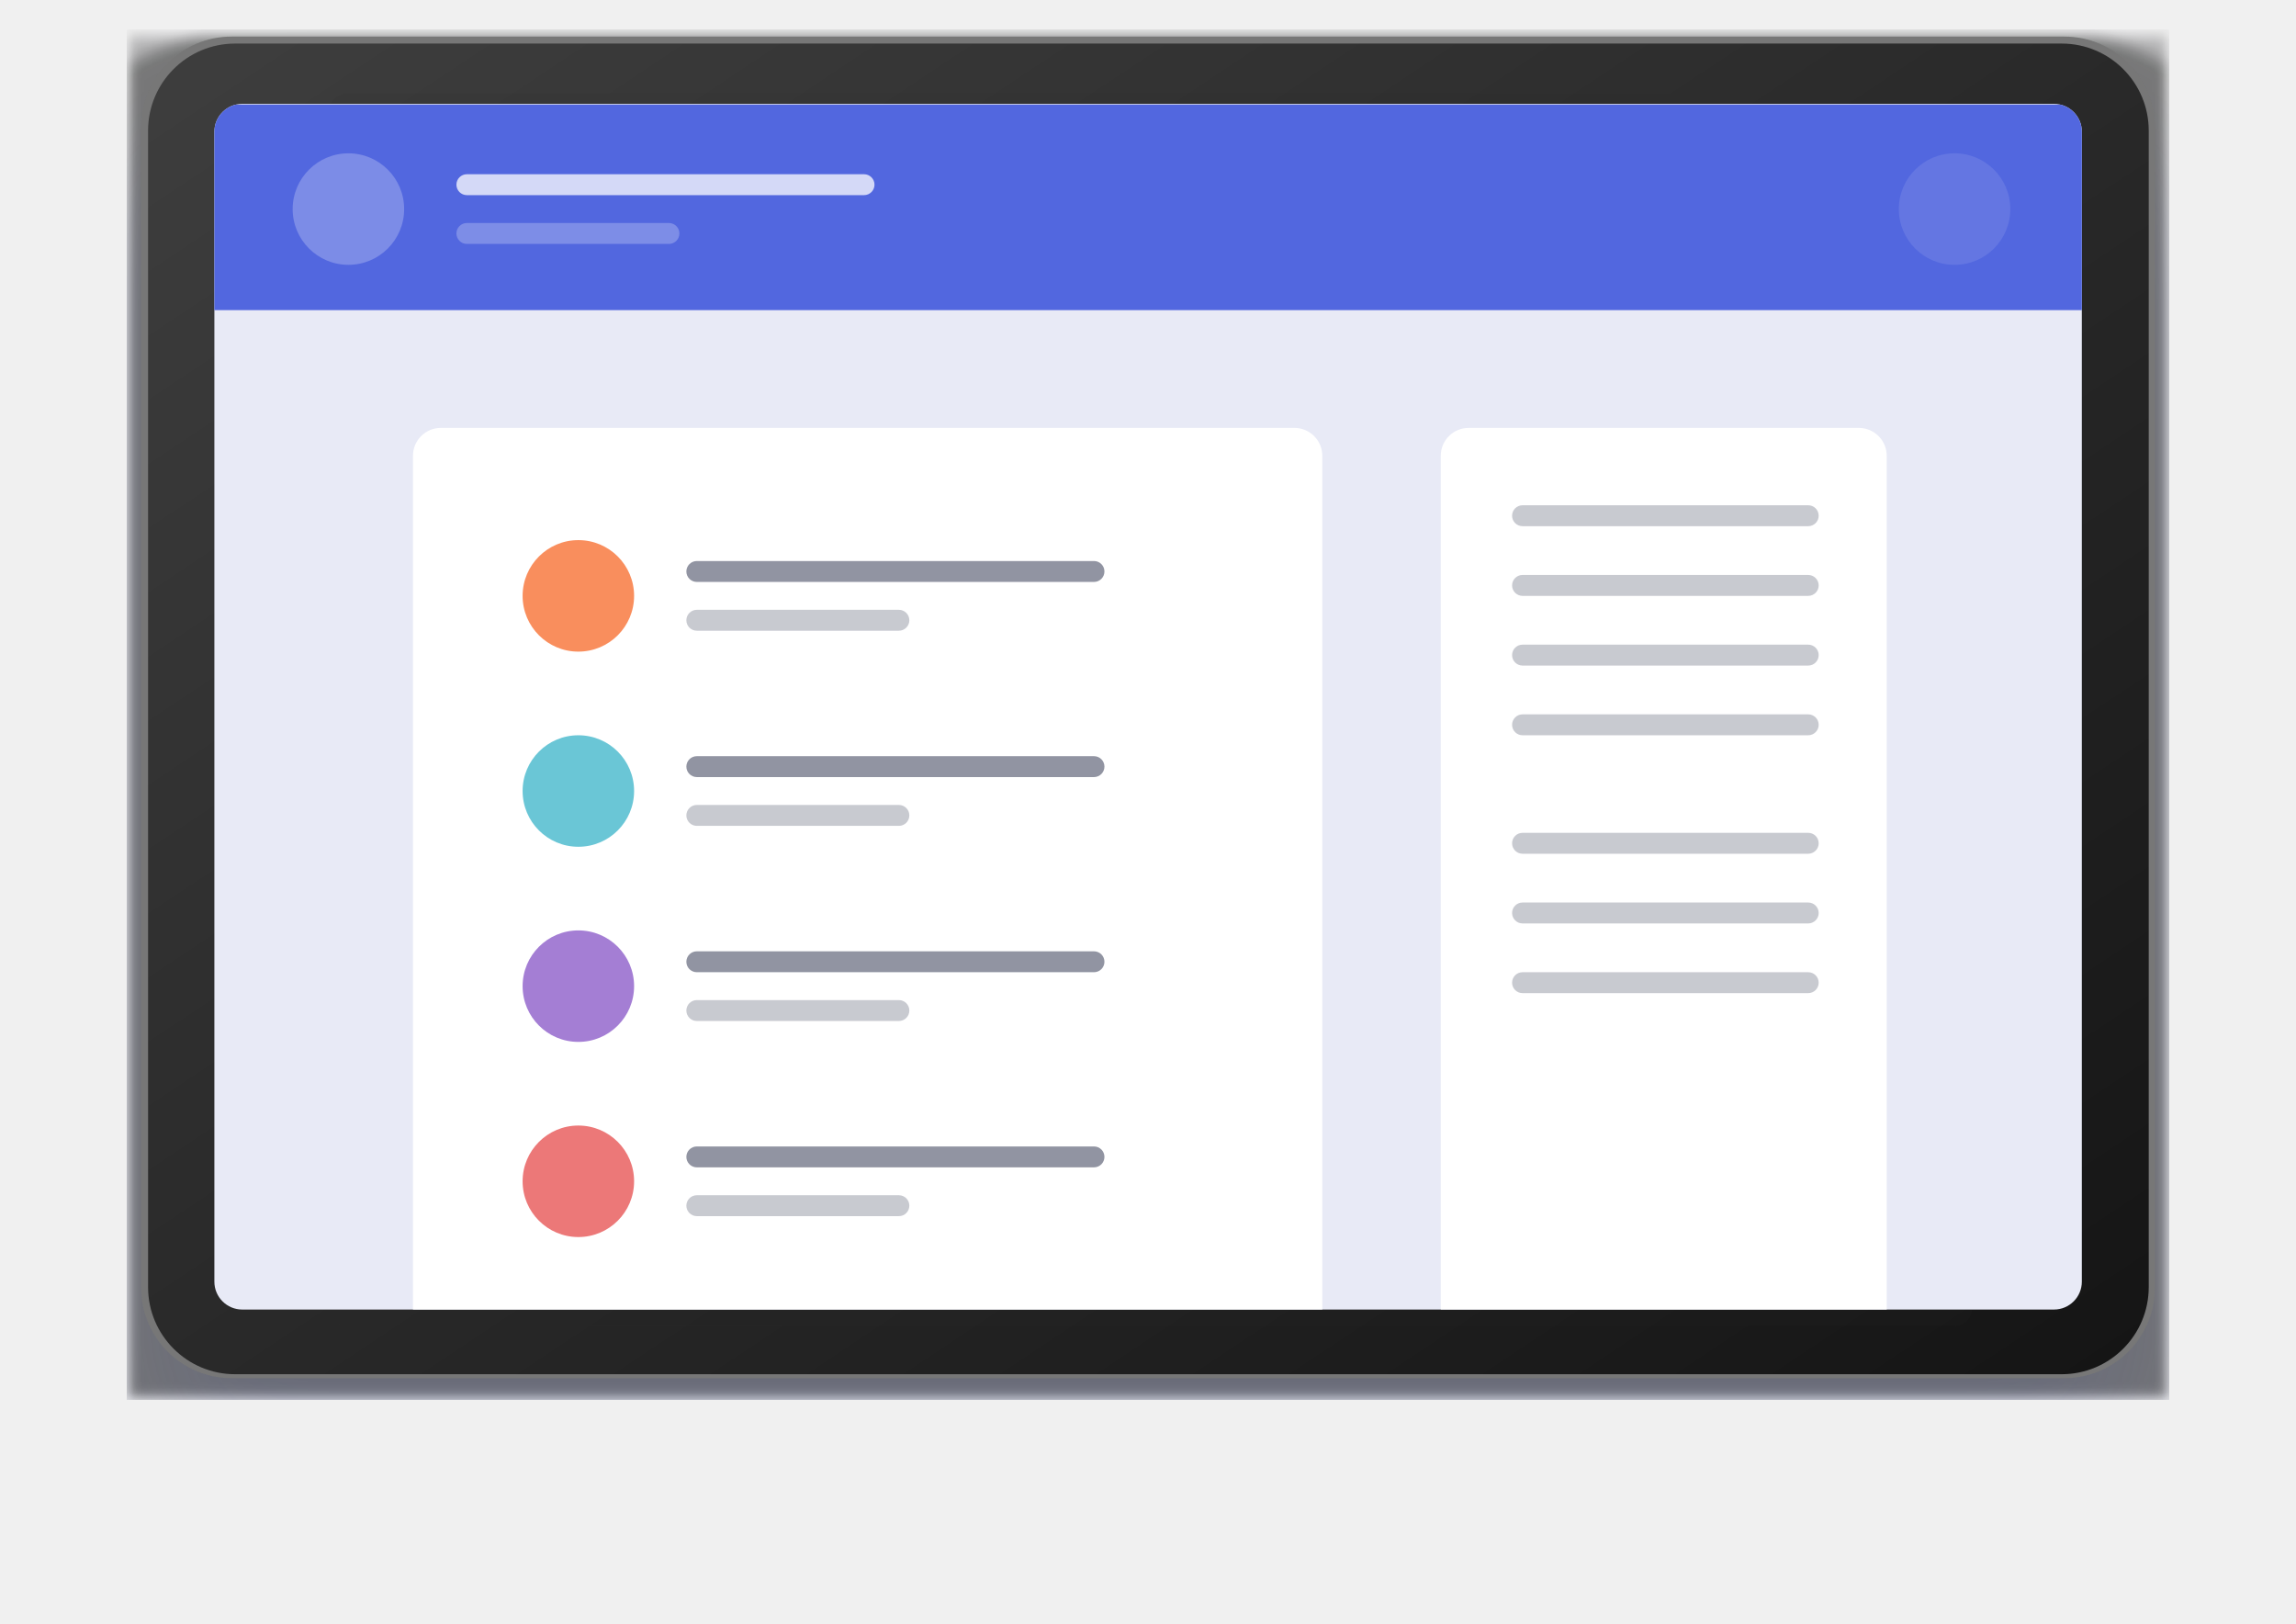
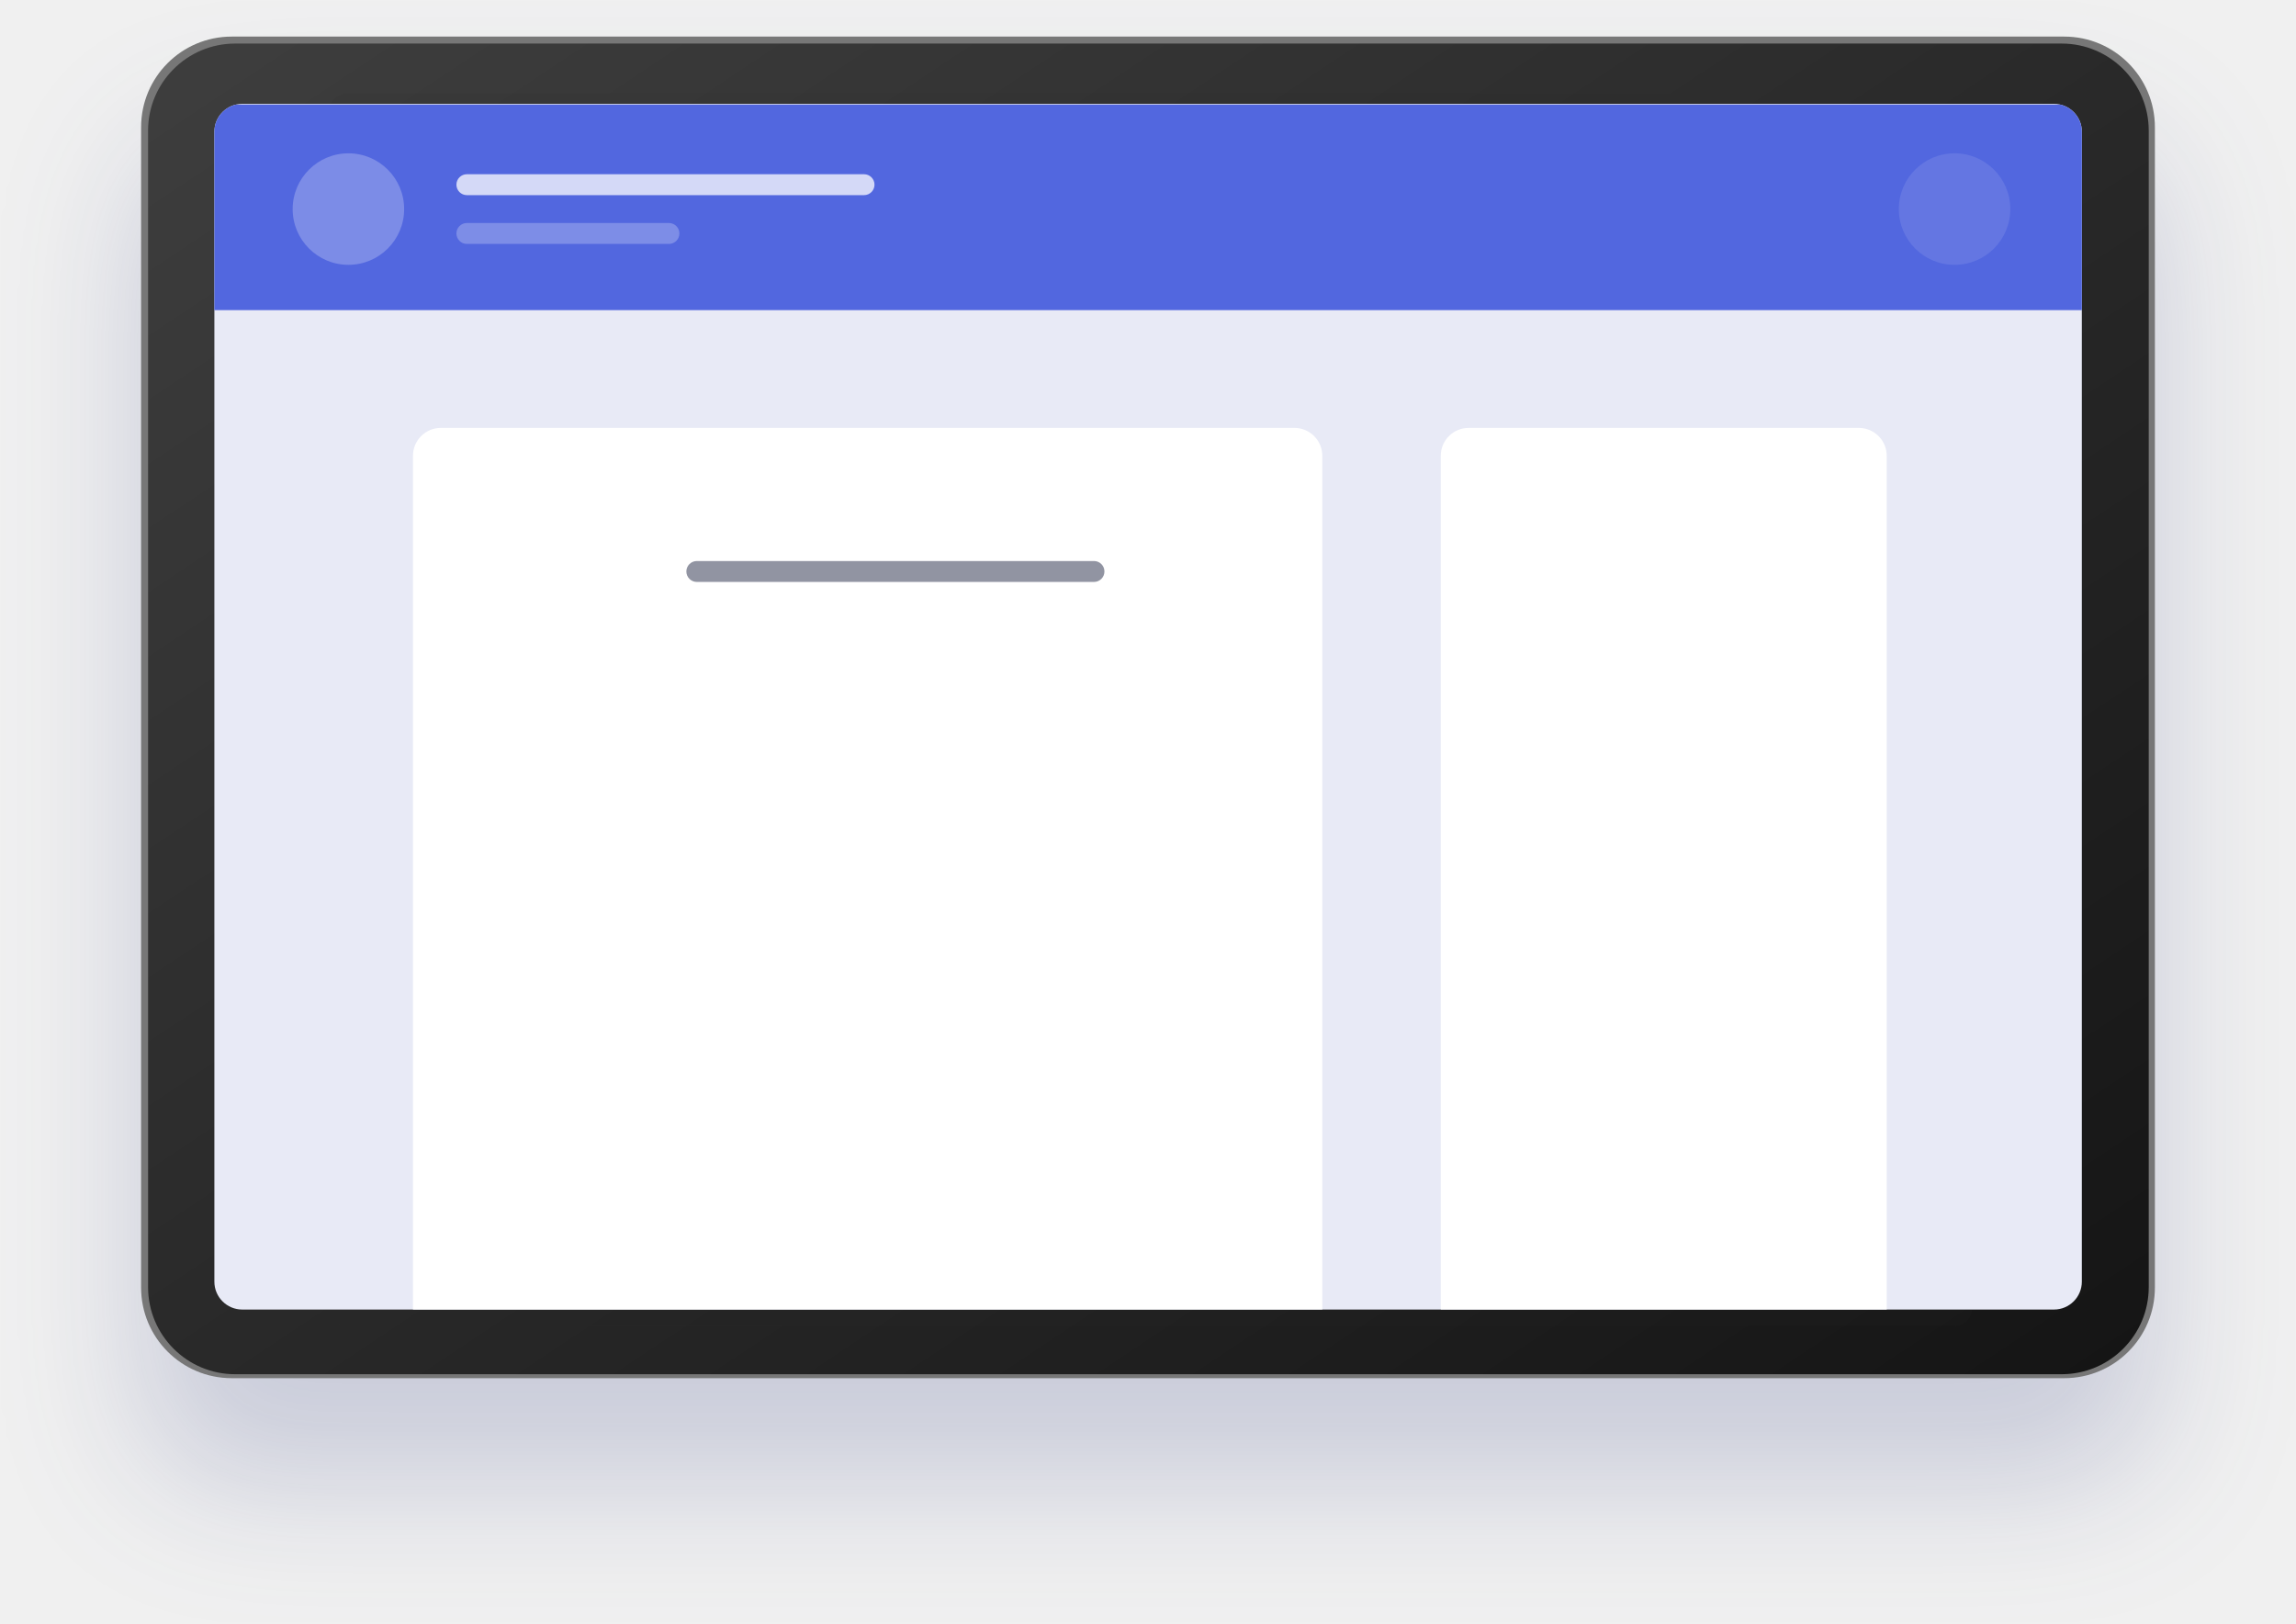
<svg xmlns="http://www.w3.org/2000/svg" width="659" height="466" fill="none">
  <g filter="url(#a)">
-     <g filter="url(#b)">
-       <rect x="40.5" y="10.5" width="578" height="385" rx="26" fill="#777" />
-     </g>
-     <rect x="42.5" y="12.5" width="574.23" height="381.865" rx="25" fill="url(#c)" />
-     <rect opacity=".1" x="94.531" y="26.803" width="471.463" height="353.756" rx="5" fill="#2A2A2A" />
-     <rect x="61.531" y="29.803" width="536" height="346" rx="8" fill="#E8EAF6" />
-     <mask id="d" style="mask-type:alpha" maskUnits="userSpaceOnUse" x="61" y="29" width="537" height="347">
-       <rect x="61.531" y="29.803" width="536" height="346" rx="8" fill="#fff" />
-     </mask>
-     <g mask="url(#d)">
-       <path fill="#5267DF" d="M58 30h547v59H58z" />
-       <g fill="#fff">
-         <circle opacity=".245" cx="100" cy="60" r="16" />
-         <circle opacity=".104" cx="561" cy="60" r="16" />
-         <rect opacity=".75" x="131" y="50" width="120" height="6" rx="3" />
-         <rect opacity=".25" x="131" y="64" width="64" height="6" rx="3" />
-       </g>
-       <g>
-         <rect x="118.53" y="122.803" width="261" height="316" rx="8" fill="#fff" />
-         <rect x="413.53" y="122.803" width="128" height="316" rx="8" fill="#fff" />
-         <rect opacity=".5" x="197" y="161" width="120" height="6" rx="3" fill="#242A45" />
-       </g>
-     </g>
-     <g>
-       <circle cx="166" cy="171" r="16" fill="#F98E5D" />
-       <rect opacity=".25" x="434" y="145" width="88" height="6" rx="3" fill="#242A45" />
-       <rect opacity=".25" x="434" y="165" width="88" height="6" rx="3" fill="#242A45" />
-       <rect opacity=".25" x="434" y="185" width="88" height="6" rx="3" fill="#242A45" />
-       <rect opacity=".25" x="434" y="205" width="88" height="6" rx="3" fill="#242A45" />
-       <rect opacity=".25" x="434" y="239" width="88" height="6" rx="3" fill="#242A45" />
-       <rect opacity=".25" x="434" y="259" width="88" height="6" rx="3" fill="#242A45" />
-       <rect opacity=".25" x="434" y="279" width="88" height="6" rx="3" fill="#242A45" />
-       <rect opacity=".25" x="197" y="175" width="64" height="6" rx="3" fill="#242A45" />
-     </g>
-     <g>
-       <circle cx="166" cy="227" r="16" fill="#6AC6D6" />
-       <rect opacity=".5" x="197" y="217" width="120" height="6" rx="3" fill="#242A45" />
-       <rect opacity=".25" x="197" y="231" width="64" height="6" rx="3" fill="#242A45" />
-     </g>
-     <g>
-       <circle cx="166" cy="283" r="16" fill="#A47ED4" />
-       <rect opacity=".5" x="197" y="273" width="120" height="6" rx="3" fill="#242A45" />
-       <rect opacity=".25" x="197" y="287" width="64" height="6" rx="3" fill="#242A45" />
-     </g>
-     <g>
-       <circle cx="166" cy="339" r="16" fill="#EC7878" />
-       <rect opacity=".5" x="197" y="329" width="120" height="6" rx="3" fill="#242A45" />
-       <rect opacity=".25" x="197" y="343" width="64" height="6" rx="3" fill="#242A45" />
-     </g>
+     <rect x="40.5" y="10.5" width="578" height="385" rx="26" fill="#777" />
+   </g>
+   <rect x="42.5" y="12.5" width="574.23" height="381.865" rx="25" fill="url(#b)" />
+   <rect opacity=".1" x="94.531" y="26.803" width="471.463" height="353.756" rx="5" fill="#2A2A2A" />
+   <rect x="61.531" y="29.803" width="536" height="346" rx="8" fill="#E8EAF6" />
+   <mask id="c" style="mask-type:alpha" maskUnits="userSpaceOnUse" x="61" y="29" width="537" height="347">
+     <rect x="61.531" y="29.803" width="536" height="346" rx="8" fill="#fff" />
+   </mask>
+   <g mask="url(#c)">
+     <path fill="#5267DF" d="M58 30h547v59H58z" />
+     <circle opacity=".245" cx="100" cy="60" r="16" fill="#fff" />
+     <circle opacity=".104" cx="561" cy="60" r="16" fill="#fff" />
+     <rect opacity=".75" x="131" y="50" width="120" height="6" rx="3" fill="#fff" />
+     <rect opacity=".25" x="131" y="64" width="64" height="6" rx="3" fill="#fff" />
+     <rect x="118.53" y="122.803" width="261" height="316" rx="8" fill="#fff" />
+     <rect x="413.53" y="122.803" width="128" height="316" rx="8" fill="#fff" />
+     <rect opacity=".5" x="197" y="161" width="120" height="6" rx="3" fill="#242A45" />
  </g>
  <defs>
-     <filter id="a" x="36.5" y="8.5" width="586" height="393" filterUnits="userSpaceOnUse" color-interpolation-filters="sRGB">
-       <feFlood flood-opacity="0" result="BackgroundImageFix" />
-       <feColorMatrix in="SourceAlpha" values="0 0 0 0 0 0 0 0 0 0 0 0 0 0 0 0 0 0 127 0" result="hardAlpha" />
-       <feOffset dy="2" />
-       <feGaussianBlur stdDeviation="2" />
-       <feColorMatrix values="0 0 0 0 0 0 0 0 0 0 0 0 0 0 0 0 0 0 0.5 0" />
-       <feBlend in2="BackgroundImageFix" result="effect1_dropShadow_0_372" />
-       <feBlend in="SourceGraphic" in2="effect1_dropShadow_0_372" result="shape" />
-     </filter>
-     <filter id="b" x=".5" y=".5" width="658" height="465" filterUnits="userSpaceOnUse" color-interpolation-filters="sRGB">
+     <linearGradient id="b" x1="888.042" y1="206.406" x2="548.325" y2="-304.444" gradientUnits="userSpaceOnUse">
+       <stop stop-color="#151515" />
+       <stop offset="1" stop-color="#3D3D3D" />
+     </linearGradient>
+     <filter id="a" x=".5" y=".5" width="658" height="465" filterUnits="userSpaceOnUse" color-interpolation-filters="sRGB">
      <feFlood flood-opacity="0" result="BackgroundImageFix" />
      <feColorMatrix in="SourceAlpha" values="0 0 0 0 0 0 0 0 0 0 0 0 0 0 0 0 0 0 127 0" result="hardAlpha" />
      <feOffset dy="30" />
      <feGaussianBlur stdDeviation="20" />
      <feColorMatrix values="0 0 0 0 0.182 0 0 0 0 0.231 0 0 0 0 0.506 0 0 0 0.2 0" />
-       <feBlend in2="BackgroundImageFix" result="effect1_dropShadow_0_372" />
-       <feBlend in="SourceGraphic" in2="effect1_dropShadow_0_372" result="shape" />
+       <feBlend in2="BackgroundImageFix" result="effect1_dropShadow_0_374" />
+       <feBlend in="SourceGraphic" in2="effect1_dropShadow_0_374" result="shape" />
    </filter>
-     <linearGradient id="c" x1="888.042" y1="206.406" x2="548.325" y2="-304.444" gradientUnits="userSpaceOnUse">
-       <stop stop-color="#151515" />
-       <stop offset="1" stop-color="#3D3D3D" />
-     </linearGradient>
  </defs>
</svg>
